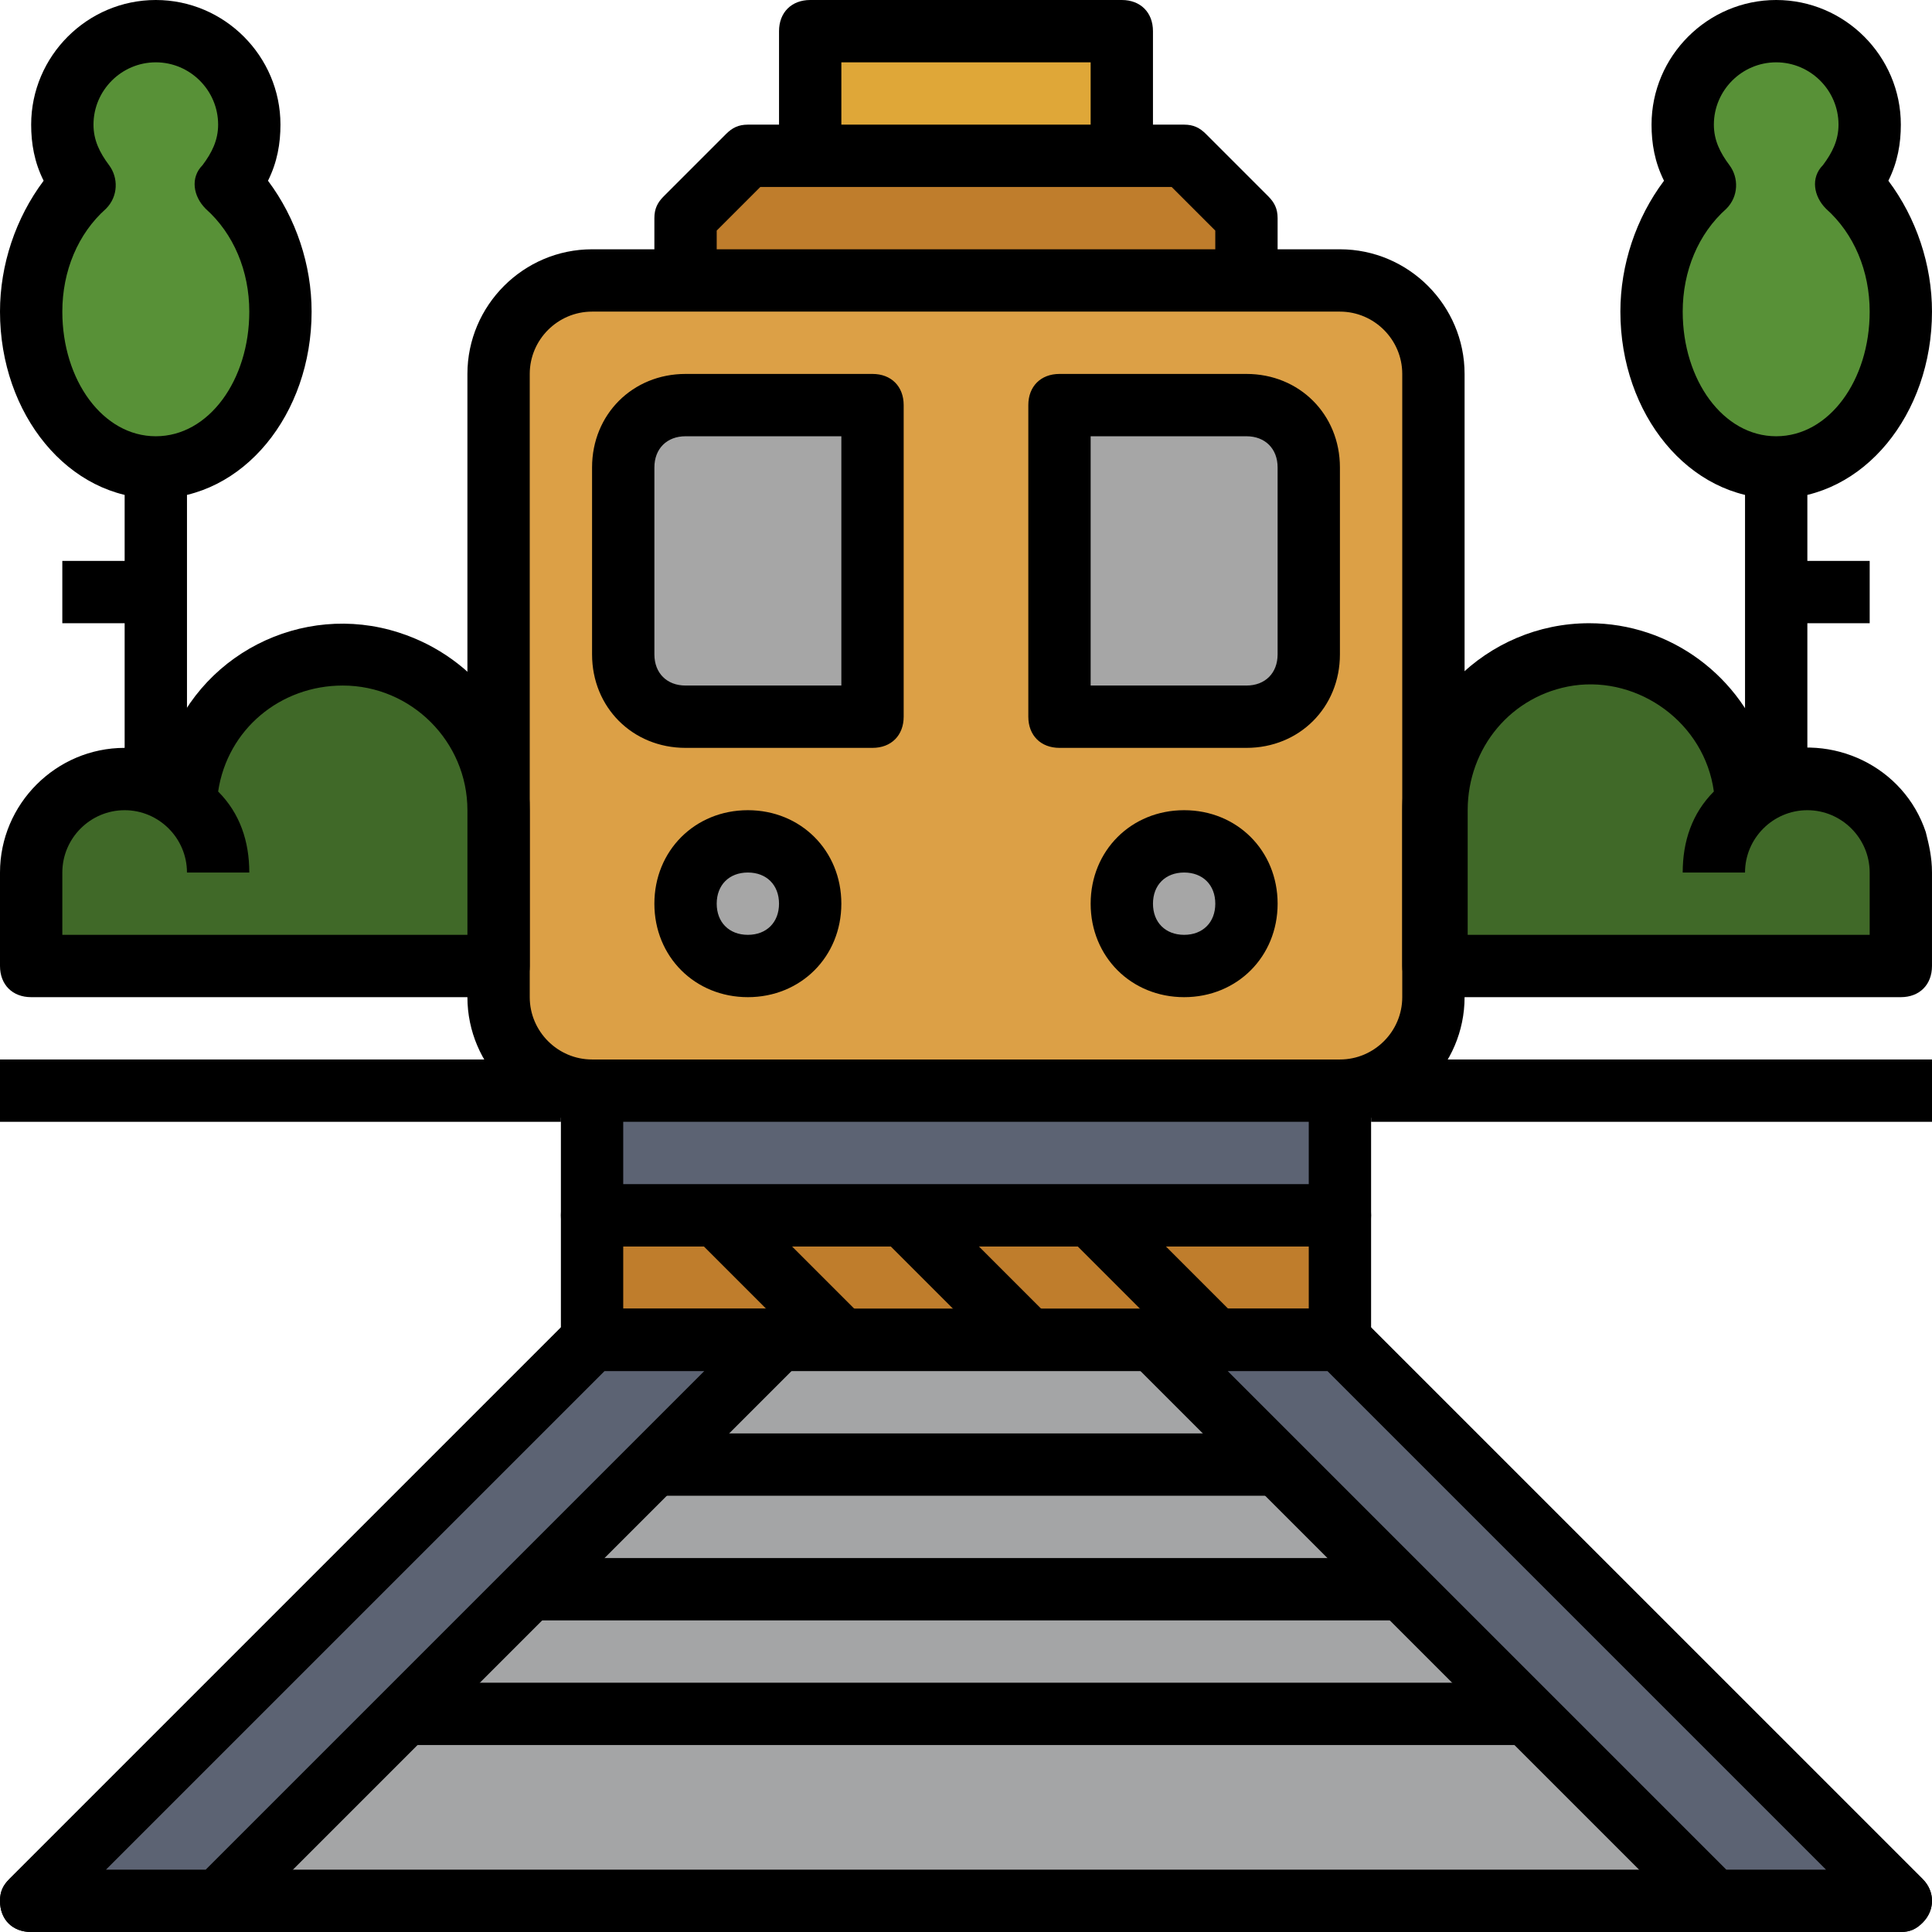
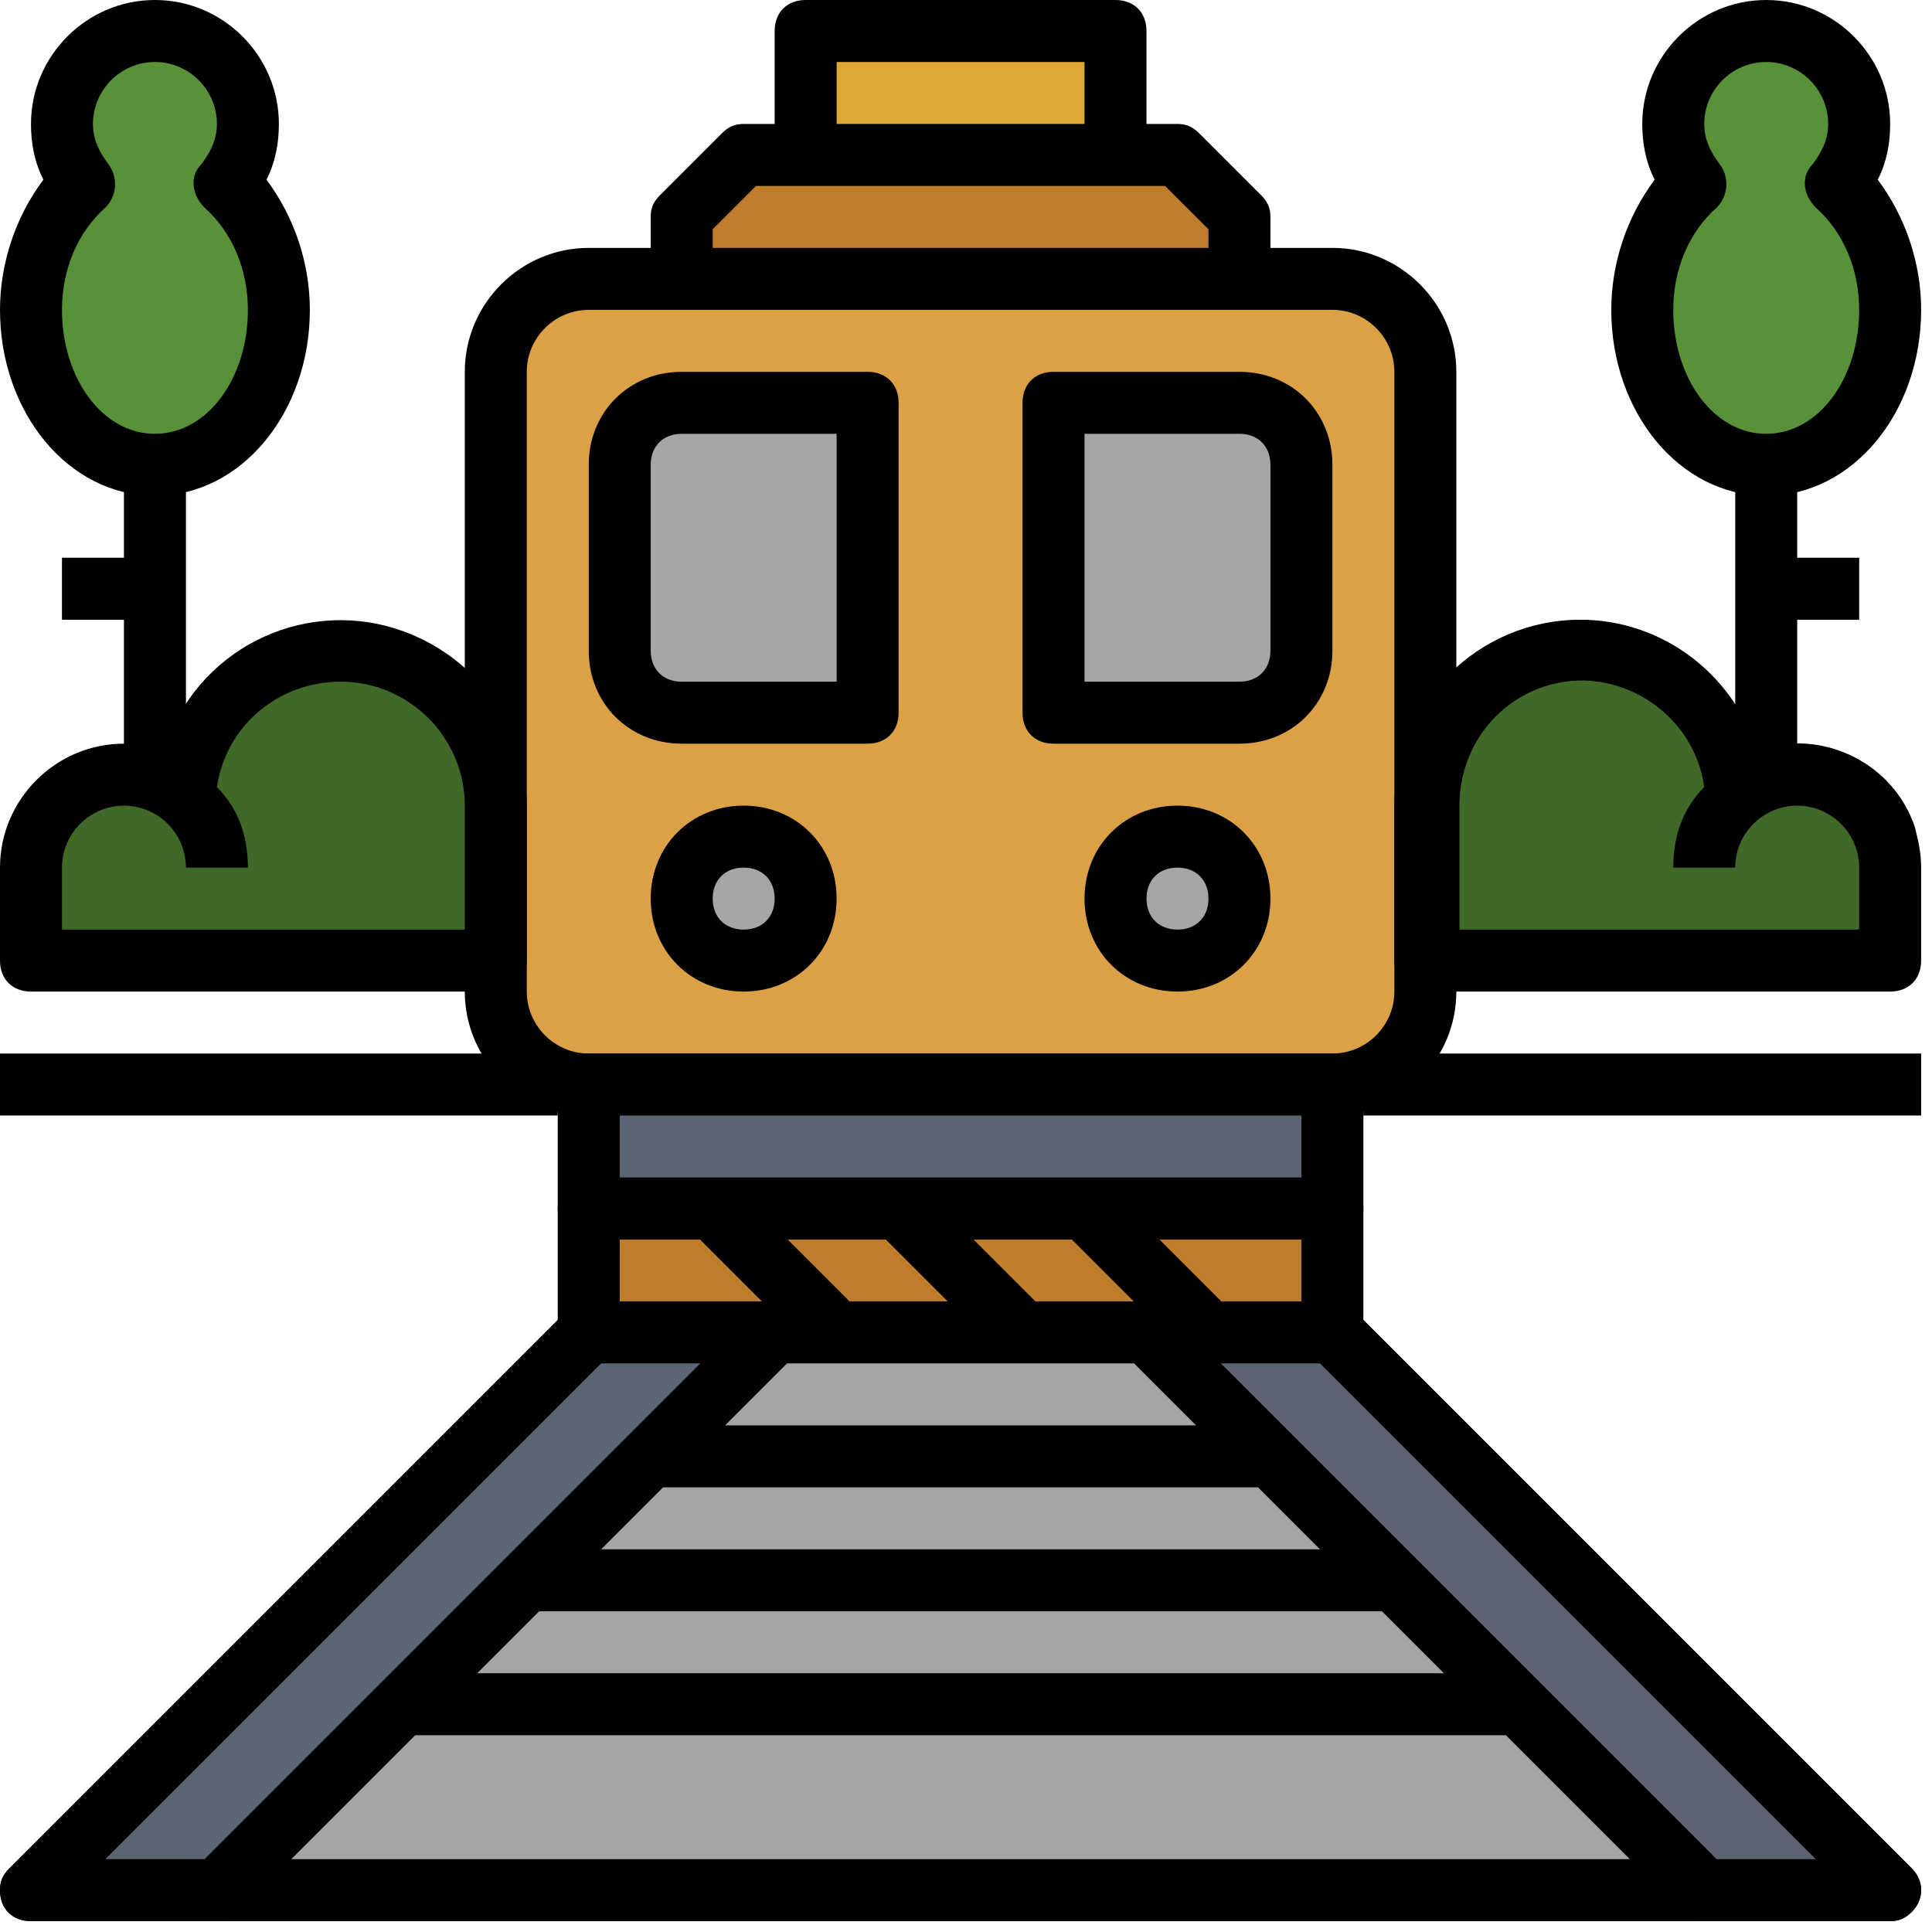
- <svg xmlns="http://www.w3.org/2000/svg" width="354" height="354" viewBox="0 0 354 354" fill="none">
-   <path d="M0 11.419V0H28.548V11.419" transform="translate(148.453 5.70972) scale(2)" fill="#DFA738" />
-   <path d="M34.258 14.274H28.548V5.71H5.71V14.274H0V2.855C0 1.142 1.142 0 2.855 0H31.403C33.116 0 34.258 1.142 34.258 2.855V14.274Z" transform="translate(142.742) scale(2)" fill="black" />
-   <path d="M51.387 11.419V5.71L45.677 0H5.71L0 5.71V11.419" transform="translate(125.613 28.5483) scale(2)" fill="#BF7D2C" />
-   <path d="M57.097 14.274H51.387V9.706L47.39 5.71H9.706L5.71 9.706V14.274H0V8.565C0 7.708 0.285 7.137 0.856 6.566L6.566 0.856C7.137 0.285 7.708 0 8.565 0H48.532C49.389 0 49.96 0.285 50.531 0.856L56.24 6.566C56.811 7.137 57.097 7.708 57.097 8.565V14.274Z" transform="translate(119.902 22.8386) scale(2)" fill="black" />
-   <path d="M8.565 0H77.081C81.934 0 85.645 3.711 85.645 8.565V65.661C85.645 70.514 81.934 74.226 77.081 74.226H8.565C3.711 74.226 0 70.514 0 65.661V8.565C0 3.711 3.711 0 8.565 0Z" transform="translate(91.3555 51.3872) scale(2)" fill="#DCA046" />
-   <path d="M79.936 79.936H11.419C5.139 79.936 0 74.797 0 68.516V11.419C0 5.139 5.139 0 11.419 0H79.936C86.216 0 91.355 5.139 91.355 11.419V68.516C91.355 74.797 86.216 79.936 79.936 79.936ZM11.419 5.71C8.279 5.71 5.71 8.279 5.71 11.419V68.516C5.71 71.656 8.279 74.226 11.419 74.226H79.936C83.076 74.226 85.645 71.656 85.645 68.516V11.419C85.645 8.279 83.076 5.71 79.936 5.71H11.419Z" transform="translate(85.6445 45.6775) scale(2)" fill="black" />
-   <path d="M5.71 0H22.839V28.548H5.71C2.569 28.548 0 25.979 0 22.839V5.71C0 2.569 2.569 0 5.71 0Z" transform="translate(114.195 74.2258) scale(2)" fill="#A6A6A6" />
-   <path d="M25.694 34.258H8.565C3.711 34.258 0 30.547 0 25.694V8.565C0 3.711 3.711 0 8.565 0H25.694C27.407 0 28.548 1.142 28.548 2.855V31.403C28.548 33.116 27.407 34.258 25.694 34.258ZM8.565 5.71C6.852 5.71 5.71 6.852 5.71 8.565V25.694C5.71 27.407 6.852 28.548 8.565 28.548H22.839V5.71H8.565Z" transform="translate(108.484 68.5161) scale(2)" fill="black" />
-   <path d="M17.129 28.548H0V0H17.129C20.269 0 22.839 2.569 22.839 5.71V22.839C22.839 25.979 20.269 28.548 17.129 28.548Z" transform="translate(194.129 74.2258) scale(2)" fill="#A6A6A6" />
-   <path d="M19.984 34.258H2.855C1.142 34.258 0 33.116 0 31.403V2.855C0 1.142 1.142 0 2.855 0H19.984C24.837 0 28.548 3.711 28.548 8.565V25.694C28.548 30.547 24.837 34.258 19.984 34.258ZM5.71 28.548H19.984C21.697 28.548 22.839 27.407 22.839 25.694V8.565C22.839 6.852 21.697 5.71 19.984 5.71H5.71V28.548Z" transform="translate(188.418 68.5161) scale(2)" fill="black" />
-   <path d="M5.71 11.419C8.863 11.419 11.419 8.863 11.419 5.71C11.419 2.556 8.863 0 5.71 0C2.556 0 0 2.556 0 5.71C0 8.863 2.556 11.419 5.71 11.419Z" transform="translate(125.613 154.161) scale(2)" fill="#A6A6A6" />
-   <path d="M8.565 17.129C3.711 17.129 0 13.418 0 8.565C0 3.711 3.711 0 8.565 0C13.418 0 17.129 3.711 17.129 8.565C17.129 13.418 13.418 17.129 8.565 17.129ZM8.565 5.71C6.852 5.71 5.71 6.852 5.71 8.565C5.71 10.277 6.852 11.419 8.565 11.419C10.277 11.419 11.419 10.277 11.419 8.565C11.419 6.852 10.277 5.71 8.565 5.71Z" transform="translate(119.902 148.452) scale(2)" fill="black" />
-   <path d="M5.71 11.419C8.863 11.419 11.419 8.863 11.419 5.71C11.419 2.556 8.863 0 5.71 0C2.556 0 0 2.556 0 5.71C0 8.863 2.556 11.419 5.71 11.419Z" transform="translate(205.547 154.161) scale(2)" fill="#A6A6A6" />
-   <path d="M8.565 17.129C3.711 17.129 0 13.418 0 8.565C0 3.711 3.711 0 8.565 0C13.418 0 17.129 3.711 17.129 8.565C17.129 13.418 13.418 17.129 8.565 17.129ZM8.565 5.71C6.852 5.71 5.71 6.852 5.71 8.565C5.71 10.277 6.852 11.419 8.565 11.419C10.277 11.419 11.419 10.277 11.419 8.565C11.419 6.852 10.277 5.71 8.565 5.71Z" transform="translate(199.84 148.452) scale(2)" fill="black" />
-   <path d="M68.516 0H0V11.419H68.516V0Z" transform="translate(108.484 222.677) scale(2)" fill="#BF7D2C" />
-   <path d="M71.371 17.129H2.855C1.142 17.129 0 15.987 0 14.274V2.855C0 1.142 1.142 0 2.855 0H71.371C73.084 0 74.226 1.142 74.226 2.855V14.274C74.226 15.987 73.084 17.129 71.371 17.129ZM5.71 11.419H68.516V5.71H5.71V11.419Z" transform="translate(102.773 216.968) scale(2)" fill="black" />
-   <path d="M5.71 2.35231e-06H-2.61368e-06V16.273H5.71V2.35231e-06Z" transform="translate(158.508 241.771) scale(1.99998) rotate(135)" fill="black" />
-   <path d="M5.71 0H0V16.273H5.71V0Z" transform="translate(192.746 241.768) scale(1.99998) rotate(135)" fill="black" />
-   <path d="M5.71 0H-2.17807e-06V16.273H5.71V0Z" transform="translate(227 241.759) scale(1.99998) rotate(135)" fill="black" />
-   <path d="M51.387 0L0 51.387H171.29L119.903 0H51.387Z" transform="translate(5.71094 245.516) scale(2)" fill="#A4A5A6" />
-   <path d="M174.145 57.097H2.855C1.142 57.097 0 55.955 0 54.242C0 53.386 0.285 52.815 0.856 52.243L52.243 0.856C52.815 0.285 53.386 0 54.242 0H122.758C123.615 0 124.185 0.285 124.756 0.856L176.144 52.243C177.285 53.386 177.285 55.098 176.144 56.24C175.573 56.811 175.002 57.097 174.145 57.097ZM9.706 51.387H167.294L121.616 5.71H55.384L9.706 51.387Z" transform="translate(0 239.806) scale(2)" fill="black" />
-   <path d="M68.516 0L17.129 51.387H0L51.387 0H68.516Z" transform="translate(5.71094 245.516) scale(2)" fill="#5C6373" />
-   <path d="M19.984 57.097H2.855C1.142 57.097 0 55.955 0 54.242C0 53.386 0.285 52.815 0.856 52.243L52.243 0.856C52.815 0.285 53.386 0 54.242 0H71.371C73.084 0 74.226 1.142 74.226 2.855C74.226 3.711 73.94 4.282 73.369 4.853L21.982 56.24C21.411 56.811 20.84 57.097 19.984 57.097ZM9.706 51.387H18.842L64.519 5.71H55.384L9.706 51.387Z" transform="translate(0 239.806) scale(2)" fill="black" />
-   <path d="M0 0L51.387 51.387H68.516L17.129 0H0Z" transform="translate(211.258 245.516) scale(2)" fill="#5C6373" />
-   <path d="M71.371 57.097H54.242C53.386 57.097 52.815 56.811 52.243 56.24L0.856 4.853C-0.285 3.711 -0.285 1.998 0.856 0.856C1.427 0.285 1.998 0 2.855 0H19.984C20.84 0 21.411 0.285 21.982 0.856L73.369 52.243C74.511 53.386 74.511 55.098 73.369 56.24C72.798 56.811 72.227 57.097 71.371 57.097ZM55.384 51.387H64.519L18.842 5.71H9.706L55.384 51.387Z" transform="translate(205.547 239.806) scale(2)" fill="black" />
-   <path d="M57.097 0H0V5.71H57.097V0Z" transform="translate(119.902 262.645) scale(2)" fill="black" />
-   <path d="M79.936 0H0V5.71H79.936V0Z" transform="translate(97.0664 285.484) scale(2)" fill="black" />
-   <path d="M102.774 0H0V5.71H102.774V0Z" transform="translate(74.2266 308.323) scale(2)" fill="black" />
-   <path d="M68.516 0H0V11.419H68.516V0Z" transform="translate(108.484 199.839) scale(2)" fill="#5C6373" />
-   <path d="M71.371 17.129H2.855C1.142 17.129 0 15.987 0 14.274V2.855C0 1.142 1.142 0 2.855 0H71.371C73.084 0 74.226 1.142 74.226 2.855V14.274C74.226 15.987 73.084 17.129 71.371 17.129ZM5.71 11.419H68.516V5.71H5.71V11.419Z" transform="translate(102.773 194.129) scale(2)" fill="black" />
-   <path d="M14.274 14.274C14.274 6.281 20.555 0 28.548 0C36.542 0 42.823 6.281 42.823 14.274V28.548H0V19.984C0 15.131 3.711 11.419 8.565 11.419C13.418 11.419 17.129 15.131 17.129 19.984" transform="translate(5.71094 119.903) scale(2)" fill="#406928" />
-   <path d="M45.677 34.218H2.855C1.142 34.218 0 33.076 0 31.363V22.799C0 16.518 5.139 11.379 11.419 11.379C12.561 11.379 13.989 11.665 15.131 11.95C17.985 2.815 27.692 -2.039 36.542 0.816C43.679 3.1 48.532 9.666 48.532 17.089V31.363C48.532 33.076 47.39 34.218 45.677 34.218ZM5.71 28.508H42.823V17.089C42.823 10.808 37.684 5.669 31.403 5.669C25.694 5.669 20.84 9.666 19.984 15.376C21.982 17.374 22.839 19.944 22.839 22.799H17.129C17.129 19.658 14.56 17.089 11.419 17.089C8.279 17.089 5.71 19.658 5.71 22.799V28.508Z" transform="translate(0 114.274) scale(2)" fill="black" />
-   <path d="M28.548 14.274C28.548 6.281 22.268 0 14.274 0C6.281 0 0 6.281 0 14.274V28.548H42.823V19.984C42.823 15.131 39.111 11.419 34.258 11.419C29.405 11.419 25.694 15.131 25.694 19.984" transform="translate(262.645 119.903) scale(2)" fill="#406928" />
-   <path d="M45.677 34.258H2.855C1.142 34.258 0 33.116 0 31.403V17.129C0 7.708 7.708 0 17.129 0C24.552 0 31.118 4.853 33.402 11.99C39.397 9.992 45.963 13.132 47.961 19.127C48.247 20.269 48.532 21.411 48.532 22.839V31.403C48.532 33.116 47.39 34.258 45.677 34.258ZM5.71 28.548H42.823V22.839C42.823 19.698 40.253 17.129 37.113 17.129C33.973 17.129 31.403 19.698 31.403 22.839H25.694C25.694 19.984 26.55 17.415 28.548 15.416C27.692 9.135 21.697 4.853 15.702 5.71C9.992 6.566 5.995 11.419 5.995 17.129V28.548H5.71Z" transform="translate(256.934 114.194) scale(2)" fill="black" />
-   <path d="M17.985 13.937C21.126 10.226 20.555 4.801 16.843 1.946C13.132 -0.908 7.994 -0.623 4.853 2.803C2.284 5.943 2.284 10.796 4.853 13.937C1.713 17.077 0 21.359 0 25.642C0 33.635 5.139 39.916 11.419 39.916C17.7 39.916 22.839 33.635 22.839 25.642C22.839 21.359 21.126 17.077 17.985 13.937Z" transform="translate(5.71094 5.81348) scale(2)" fill="#589137" />
-   <path d="M14.274 45.677C6.281 45.677 0 37.969 0 28.548C0 24.266 1.427 19.984 3.997 16.558C3.14 14.845 2.855 13.132 2.855 11.419C2.855 5.139 7.994 0 14.274 0C20.555 0 25.694 5.139 25.694 11.419C25.694 13.132 25.408 14.845 24.552 16.558C27.121 19.984 28.548 24.266 28.548 28.548C28.548 37.969 22.268 45.677 14.274 45.677ZM14.274 5.71C11.134 5.71 8.565 8.279 8.565 11.419C8.565 12.847 9.135 13.989 9.992 15.131C10.848 16.273 10.848 17.985 9.706 19.127C7.137 21.411 5.71 24.837 5.71 28.548C5.71 34.829 9.421 39.968 14.274 39.968C19.127 39.968 22.839 34.829 22.839 28.548C22.839 24.837 21.411 21.411 18.842 19.127C17.7 17.985 17.415 16.273 18.556 15.131C19.413 13.989 19.984 12.847 19.984 11.419C19.984 8.279 17.415 5.71 14.274 5.71Z" transform="scale(2)" fill="black" />
-   <path d="M5.71 0H0V28.548H5.71V0Z" transform="translate(22.8398 85.6453) scale(2)" fill="black" />
-   <path d="M8.565 0H0V5.71H8.565V0Z" transform="translate(11.418 102.774) scale(2)" fill="black" />
-   <path d="M4.853 14.029C1.713 10.317 2.284 4.893 5.995 2.038C9.706 -1.102 15.131 -0.531 17.985 3.18C20.555 6.321 20.555 11.174 17.985 14.314C21.126 17.169 22.839 21.451 22.839 25.734C22.839 33.727 17.7 40.008 11.419 40.008C5.139 40.008 0 33.727 0 25.734C0 21.451 1.713 17.169 4.853 14.029Z" transform="translate(302.613 5.62964) scale(2)" fill="#589137" />
-   <path d="M14.274 45.677C6.281 45.677 0 37.969 0 28.548C0 24.266 1.427 19.984 3.997 16.558C3.14 14.845 2.855 13.132 2.855 11.419C2.855 5.139 7.994 0 14.274 0C20.555 0 25.694 5.139 25.694 11.419C25.694 13.132 25.408 14.845 24.552 16.558C27.121 19.984 28.548 24.266 28.548 28.548C28.548 37.969 22.268 45.677 14.274 45.677ZM14.274 5.71C11.134 5.71 8.565 8.279 8.565 11.419C8.565 12.847 9.135 13.989 9.992 15.131C10.848 16.273 10.848 17.985 9.706 19.127C7.137 21.411 5.71 24.837 5.71 28.548C5.71 34.829 9.421 39.968 14.274 39.968C19.127 39.968 22.839 34.829 22.839 28.548C22.839 24.837 21.411 21.411 18.842 19.127C17.7 17.985 17.415 16.273 18.556 15.131C19.413 13.989 19.984 12.847 19.984 11.419C19.984 8.279 17.415 5.71 14.274 5.71Z" transform="translate(296.902) scale(2)" fill="black" />
-   <path d="M5.71 0H0V28.548H5.71V0Z" transform="translate(319.742 85.6453) scale(2)" fill="black" />
-   <path d="M8.565 0H0V5.71H8.565V0Z" transform="translate(325.453 102.774) scale(2)" fill="black" />
-   <path d="M51.387 0H0V5.71H51.387V0Z" transform="translate(0 194.129) scale(2)" fill="black" />
-   <path d="M51.387 0H0V5.71H51.387V0Z" transform="translate(251.227 194.129) scale(2)" fill="black" />
+ <svg xmlns="http://www.w3.org/2000/svg" width="89" height="89" viewBox="0 0 89 89" fill="none">
+   <path d="M0 11.419V0H28.548V11.419" transform="translate(37.1133 1.42743) scale(0.5)" fill="#DFA738" />
+   <path d="M34.258 14.274H28.548V5.71H5.71V14.274H0V2.855C0 1.142 1.142 0 2.855 0H31.403C33.116 0 34.258 1.142 34.258 2.855V14.274Z" transform="translate(35.6855) scale(0.5)" fill="black" />
+   <path d="M51.387 11.419V5.71L45.677 0H5.71L0 5.71V11.419" transform="translate(31.4033 7.13708) scale(0.5)" fill="#BF7D2C" />
+   <path d="M57.097 14.274H51.387V9.706L47.39 5.71H9.706L5.71 9.706V14.274H0V8.565C0 7.708 0.285 7.137 0.856 6.566L6.566 0.856C7.137 0.285 7.708 0 8.565 0H48.532C49.389 0 49.96 0.285 50.531 0.856L56.24 6.566C56.811 7.137 57.097 7.708 57.097 8.565V14.274Z" transform="translate(29.9756 5.70966) scale(0.5)" fill="black" />
+   <path d="M8.565 0H77.081C81.934 0 85.645 3.711 85.645 8.565V65.661C85.645 70.514 81.934 74.226 77.081 74.226H8.565C3.711 74.226 0 70.514 0 65.661V8.565C0 3.711 3.711 0 8.565 0Z" transform="translate(22.8389 12.8468) scale(0.5)" fill="#DCA046" />
+   <path d="M79.936 79.936H11.419C5.139 79.936 0 74.797 0 68.516V11.419C0 5.139 5.139 0 11.419 0H79.936C86.216 0 91.355 5.139 91.355 11.419V68.516C91.355 74.797 86.216 79.936 79.936 79.936ZM11.419 5.71C8.279 5.71 5.71 8.279 5.71 11.419V68.516C5.71 71.656 8.279 74.226 11.419 74.226H79.936C83.076 74.226 85.645 71.656 85.645 68.516V11.419C85.645 8.279 83.076 5.71 79.936 5.71H11.419Z" transform="translate(21.4111 11.4194) scale(0.5)" fill="black" />
+   <path d="M5.71 0H22.839V28.548H5.71C2.569 28.548 0 25.979 0 22.839V5.71C0 2.569 2.569 0 5.71 0Z" transform="translate(28.5488 18.5565) scale(0.5)" fill="#A6A6A6" />
+   <path d="M25.694 34.258H8.565C3.711 34.258 0 30.547 0 25.694V8.565C0 3.711 3.711 0 8.565 0H25.694C27.407 0 28.548 1.142 28.548 2.855V31.403C28.548 33.116 27.407 34.258 25.694 34.258ZM8.565 5.71C6.852 5.71 5.71 6.852 5.71 8.565V25.694C5.71 27.407 6.852 28.548 8.565 28.548H22.839V5.71H8.565Z" transform="translate(27.1211 17.129) scale(0.5)" fill="black" />
+   <path d="M17.129 28.548H0V0H17.129C20.269 0 22.839 2.569 22.839 5.71V22.839C22.839 25.979 20.269 28.548 17.129 28.548Z" transform="translate(48.5322 18.5565) scale(0.5)" fill="#A6A6A6" />
+   <path d="M19.984 34.258H2.855C1.142 34.258 0 33.116 0 31.403V2.855C0 1.142 1.142 0 2.855 0H19.984C24.837 0 28.548 3.711 28.548 8.565V25.694C28.548 30.547 24.837 34.258 19.984 34.258ZM5.71 28.548H19.984C21.697 28.548 22.839 27.407 22.839 25.694V8.565C22.839 6.852 21.697 5.71 19.984 5.71H5.71V28.548Z" transform="translate(47.1045 17.129) scale(0.5)" fill="black" />
+   <path d="M5.71 11.419C8.863 11.419 11.419 8.863 11.419 5.71C11.419 2.556 8.863 0 5.71 0C2.556 0 0 2.556 0 5.71C0 8.863 2.556 11.419 5.71 11.419Z" transform="translate(31.4033 38.5403) scale(0.5)" fill="#A6A6A6" />
+   <path d="M8.565 17.129C3.711 17.129 0 13.418 0 8.565C0 3.711 3.711 0 8.565 0C13.418 0 17.129 3.711 17.129 8.565C17.129 13.418 13.418 17.129 8.565 17.129ZM8.565 5.71C6.852 5.71 5.71 6.852 5.71 8.565C5.71 10.277 6.852 11.419 8.565 11.419C10.277 11.419 11.419 10.277 11.419 8.565C11.419 6.852 10.277 5.71 8.565 5.71Z" transform="translate(29.9756 37.1129) scale(0.5)" fill="black" />
+   <path d="M5.71 11.419C8.863 11.419 11.419 8.863 11.419 5.71C11.419 2.556 8.863 0 5.71 0C2.556 0 0 2.556 0 5.71C0 8.863 2.556 11.419 5.71 11.419Z" transform="translate(51.3867 38.5403) scale(0.5)" fill="#A6A6A6" />
+   <path d="M8.565 17.129C3.711 17.129 0 13.418 0 8.565C0 3.711 3.711 0 8.565 0C13.418 0 17.129 3.711 17.129 8.565C17.129 13.418 13.418 17.129 8.565 17.129ZM8.565 5.71C6.852 5.71 5.71 6.852 5.71 8.565C5.71 10.277 6.852 11.419 8.565 11.419C10.277 11.419 11.419 10.277 11.419 8.565C11.419 6.852 10.277 5.71 8.565 5.71Z" transform="translate(49.96 37.1129) scale(0.5)" fill="black" />
+   <path d="M68.516 0H0V11.419H68.516V0Z" transform="translate(27.1211 55.6694) scale(0.5)" fill="#BF7D2C" />
+   <path d="M71.371 17.129H2.855C1.142 17.129 0 15.987 0 14.274V2.855C0 1.142 1.142 0 2.855 0H71.371C73.084 0 74.226 1.142 74.226 2.855V14.274C74.226 15.987 73.084 17.129 71.371 17.129ZM5.71 11.419H68.516V5.71H5.71V11.419Z" transform="translate(25.6934 54.2419) scale(0.5)" fill="black" />
+   <path d="M5.71 2.35231e-06H-2.61368e-06V16.273H5.71V2.35231e-06Z" transform="translate(39.627 60.4429) scale(0.499995) rotate(135)" fill="black" />
+   <path d="M5.71 0H0V16.273H5.71V0Z" transform="translate(48.1865 60.442) scale(0.499995) rotate(135)" fill="black" />
+   <path d="M5.71 0H-2.17807e-06V16.273H5.71V0Z" transform="translate(56.75 60.4397) scale(0.499995) rotate(135)" fill="black" />
+   <path d="M51.387 0L0 51.387H171.29L119.903 0H51.387Z" transform="translate(1.42773 61.379) scale(0.5)" fill="#A4A5A6" />
+   <path d="M174.145 57.097H2.855C1.142 57.097 0 55.955 0 54.242C0 53.386 0.285 52.815 0.856 52.243L52.243 0.856C52.815 0.285 53.386 0 54.242 0H122.758C123.615 0 124.185 0.285 124.756 0.856L176.144 52.243C177.285 53.386 177.285 55.098 176.144 56.24C175.573 56.811 175.002 57.097 174.145 57.097ZM9.706 51.387H167.294L121.616 5.71H55.384L9.706 51.387Z" transform="translate(0 59.9516) scale(0.5)" fill="black" />
+   <path d="M68.516 0L17.129 51.387H0L51.387 0H68.516Z" transform="translate(1.42773 61.379) scale(0.5)" fill="#5C6373" />
+   <path d="M19.984 57.097H2.855C1.142 57.097 0 55.955 0 54.242C0 53.386 0.285 52.815 0.856 52.243L52.243 0.856C52.815 0.285 53.386 0 54.242 0H71.371C73.084 0 74.226 1.142 74.226 2.855C74.226 3.711 73.94 4.282 73.369 4.853L21.982 56.24C21.411 56.811 20.84 57.097 19.984 57.097ZM9.706 51.387H18.842L64.519 5.71H55.384L9.706 51.387Z" transform="translate(0 59.9516) scale(0.5)" fill="black" />
+   <path d="M0 0L51.387 51.387H68.516L17.129 0H0Z" transform="translate(52.8145 61.379) scale(0.5)" fill="#5C6373" />
+   <path d="M71.371 57.097H54.242C53.386 57.097 52.815 56.811 52.243 56.24L0.856 4.853C-0.285 3.711 -0.285 1.998 0.856 0.856C1.427 0.285 1.998 0 2.855 0H19.984C20.84 0 21.411 0.285 21.982 0.856L73.369 52.243C74.511 53.386 74.511 55.098 73.369 56.24C72.798 56.811 72.227 57.097 71.371 57.097ZM55.384 51.387H64.519L18.842 5.71H9.706L55.384 51.387Z" transform="translate(51.3867 59.9516) scale(0.5)" fill="black" />
+   <path d="M57.097 0H0V5.71H57.097V0Z" transform="translate(29.9756 65.6613) scale(0.5)" fill="black" />
+   <path d="M79.936 0H0V5.71H79.936V0Z" transform="translate(24.2666 71.371) scale(0.5)" fill="black" />
+   <path d="M102.774 0H0V5.71H102.774V0Z" transform="translate(18.5566 77.0806) scale(0.5)" fill="black" />
+   <path d="M68.516 0H0V11.419H68.516V0Z" transform="translate(27.1211 49.9597) scale(0.5)" fill="#5C6373" />
+   <path d="M71.371 17.129H2.855C1.142 17.129 0 15.987 0 14.274V2.855C0 1.142 1.142 0 2.855 0H71.371C73.084 0 74.226 1.142 74.226 2.855V14.274C74.226 15.987 73.084 17.129 71.371 17.129ZM5.71 11.419H68.516V5.71H5.71V11.419Z" transform="translate(25.6934 48.5322) scale(0.5)" fill="black" />
+   <path d="M14.274 14.274C14.274 6.281 20.555 0 28.548 0C36.542 0 42.823 6.281 42.823 14.274V28.548H0V19.984C0 15.131 3.711 11.419 8.565 11.419C13.418 11.419 17.129 15.131 17.129 19.984" transform="translate(1.42773 29.9758) scale(0.5)" fill="#406928" />
+   <path d="M45.677 34.218H2.855C1.142 34.218 0 33.076 0 31.363V22.799C0 16.518 5.139 11.379 11.419 11.379C12.561 11.379 13.989 11.665 15.131 11.95C17.985 2.815 27.692 -2.039 36.542 0.816C43.679 3.1 48.532 9.666 48.532 17.089V31.363C48.532 33.076 47.39 34.218 45.677 34.218ZM5.71 28.508H42.823V17.089C42.823 10.808 37.684 5.669 31.403 5.669C25.694 5.669 20.84 9.666 19.984 15.376C21.982 17.374 22.839 19.944 22.839 22.799H17.129C17.129 19.658 14.56 17.089 11.419 17.089C8.279 17.089 5.71 19.658 5.71 22.799V28.508Z" transform="translate(0 28.5685) scale(0.5)" fill="black" />
+   <path d="M28.548 14.274C28.548 6.281 22.268 0 14.274 0C6.281 0 0 6.281 0 14.274V28.548H42.823V19.984C42.823 15.131 39.111 11.419 34.258 11.419C29.405 11.419 25.694 15.131 25.694 19.984" transform="translate(65.6611 29.9758) scale(0.5)" fill="#406928" />
+   <path d="M45.677 34.258H2.855C1.142 34.258 0 33.116 0 31.403V17.129C0 7.708 7.708 0 17.129 0C24.552 0 31.118 4.853 33.402 11.99C39.397 9.992 45.963 13.132 47.961 19.127C48.247 20.269 48.532 21.411 48.532 22.839V31.403C48.532 33.116 47.39 34.258 45.677 34.258ZM5.71 28.548H42.823V22.839C42.823 19.698 40.253 17.129 37.113 17.129C33.973 17.129 31.403 19.698 31.403 22.839H25.694C25.694 19.984 26.55 17.415 28.548 15.416C27.692 9.135 21.697 4.853 15.702 5.71C9.992 6.566 5.995 11.419 5.995 17.129V28.548H5.71Z" transform="translate(64.2334 28.5484) scale(0.5)" fill="black" />
+   <path d="M17.985 13.937C21.126 10.226 20.555 4.801 16.843 1.946C13.132 -0.908 7.994 -0.623 4.853 2.803C2.284 5.943 2.284 10.796 4.853 13.937C1.713 17.077 0 21.359 0 25.642C0 33.635 5.139 39.916 11.419 39.916C17.7 39.916 22.839 33.635 22.839 25.642C22.839 21.359 21.126 17.077 17.985 13.937Z" transform="translate(1.42773 1.45337) scale(0.5)" fill="#589137" />
+   <path d="M14.274 45.677C6.281 45.677 0 37.969 0 28.548C0 24.266 1.427 19.984 3.997 16.558C3.14 14.845 2.855 13.132 2.855 11.419C2.855 5.139 7.994 0 14.274 0C20.555 0 25.694 5.139 25.694 11.419C25.694 13.132 25.408 14.845 24.552 16.558C27.121 19.984 28.548 24.266 28.548 28.548C28.548 37.969 22.268 45.677 14.274 45.677ZM14.274 5.71C11.134 5.71 8.565 8.279 8.565 11.419C8.565 12.847 9.135 13.989 9.992 15.131C10.848 16.273 10.848 17.985 9.706 19.127C7.137 21.411 5.71 24.837 5.71 28.548C5.71 34.829 9.421 39.968 14.274 39.968C19.127 39.968 22.839 34.829 22.839 28.548C22.839 24.837 21.411 21.411 18.842 19.127C17.7 17.985 17.415 16.273 18.556 15.131C19.413 13.989 19.984 12.847 19.984 11.419C19.984 8.279 17.415 5.71 14.274 5.71Z" transform="scale(0.5)" fill="black" />
+   <path d="M5.71 0H0V28.548H5.71V0Z" transform="translate(5.70996 21.4113) scale(0.5)" fill="black" />
+   <path d="M8.565 0H0V5.71H8.565V0Z" transform="translate(2.85449 25.6935) scale(0.5)" fill="black" />
+   <path d="M4.853 14.029C1.713 10.317 2.284 4.893 5.995 2.038C9.706 -1.102 15.131 -0.531 17.985 3.18C20.555 6.321 20.555 11.174 17.985 14.314C21.126 17.169 22.839 21.451 22.839 25.734C22.839 33.727 17.7 40.008 11.419 40.008C5.139 40.008 0 33.727 0 25.734C0 21.451 1.713 17.169 4.853 14.029Z" transform="translate(75.6533 1.40741) scale(0.5)" fill="#589137" />
+   <path d="M14.274 45.677C6.281 45.677 0 37.969 0 28.548C0 24.266 1.427 19.984 3.997 16.558C3.14 14.845 2.855 13.132 2.855 11.419C2.855 5.139 7.994 0 14.274 0C20.555 0 25.694 5.139 25.694 11.419C25.694 13.132 25.408 14.845 24.552 16.558C27.121 19.984 28.548 24.266 28.548 28.548C28.548 37.969 22.268 45.677 14.274 45.677ZM14.274 5.71C11.134 5.71 8.565 8.279 8.565 11.419C8.565 12.847 9.135 13.989 9.992 15.131C10.848 16.273 10.848 17.985 9.706 19.127C7.137 21.411 5.71 24.837 5.71 28.548C5.71 34.829 9.421 39.968 14.274 39.968C19.127 39.968 22.839 34.829 22.839 28.548C22.839 24.837 21.411 21.411 18.842 19.127C17.7 17.985 17.415 16.273 18.556 15.131C19.413 13.989 19.984 12.847 19.984 11.419C19.984 8.279 17.415 5.71 14.274 5.71Z" transform="translate(74.2256) scale(0.5)" fill="black" />
+   <path d="M5.71 0H0V28.548H5.71V0Z" transform="translate(79.9355 21.4113) scale(0.5)" fill="black" />
+   <path d="M8.565 0H0V5.71H8.565V0Z" transform="translate(81.3633 25.6935) scale(0.5)" fill="black" />
+   <path d="M51.387 0H0V5.71H51.387V0Z" transform="translate(0 48.5322) scale(0.5)" fill="black" />
+   <path d="M51.387 0H0V5.71H51.387V0Z" transform="translate(62.8066 48.5322) scale(0.5)" fill="black" />
</svg>
